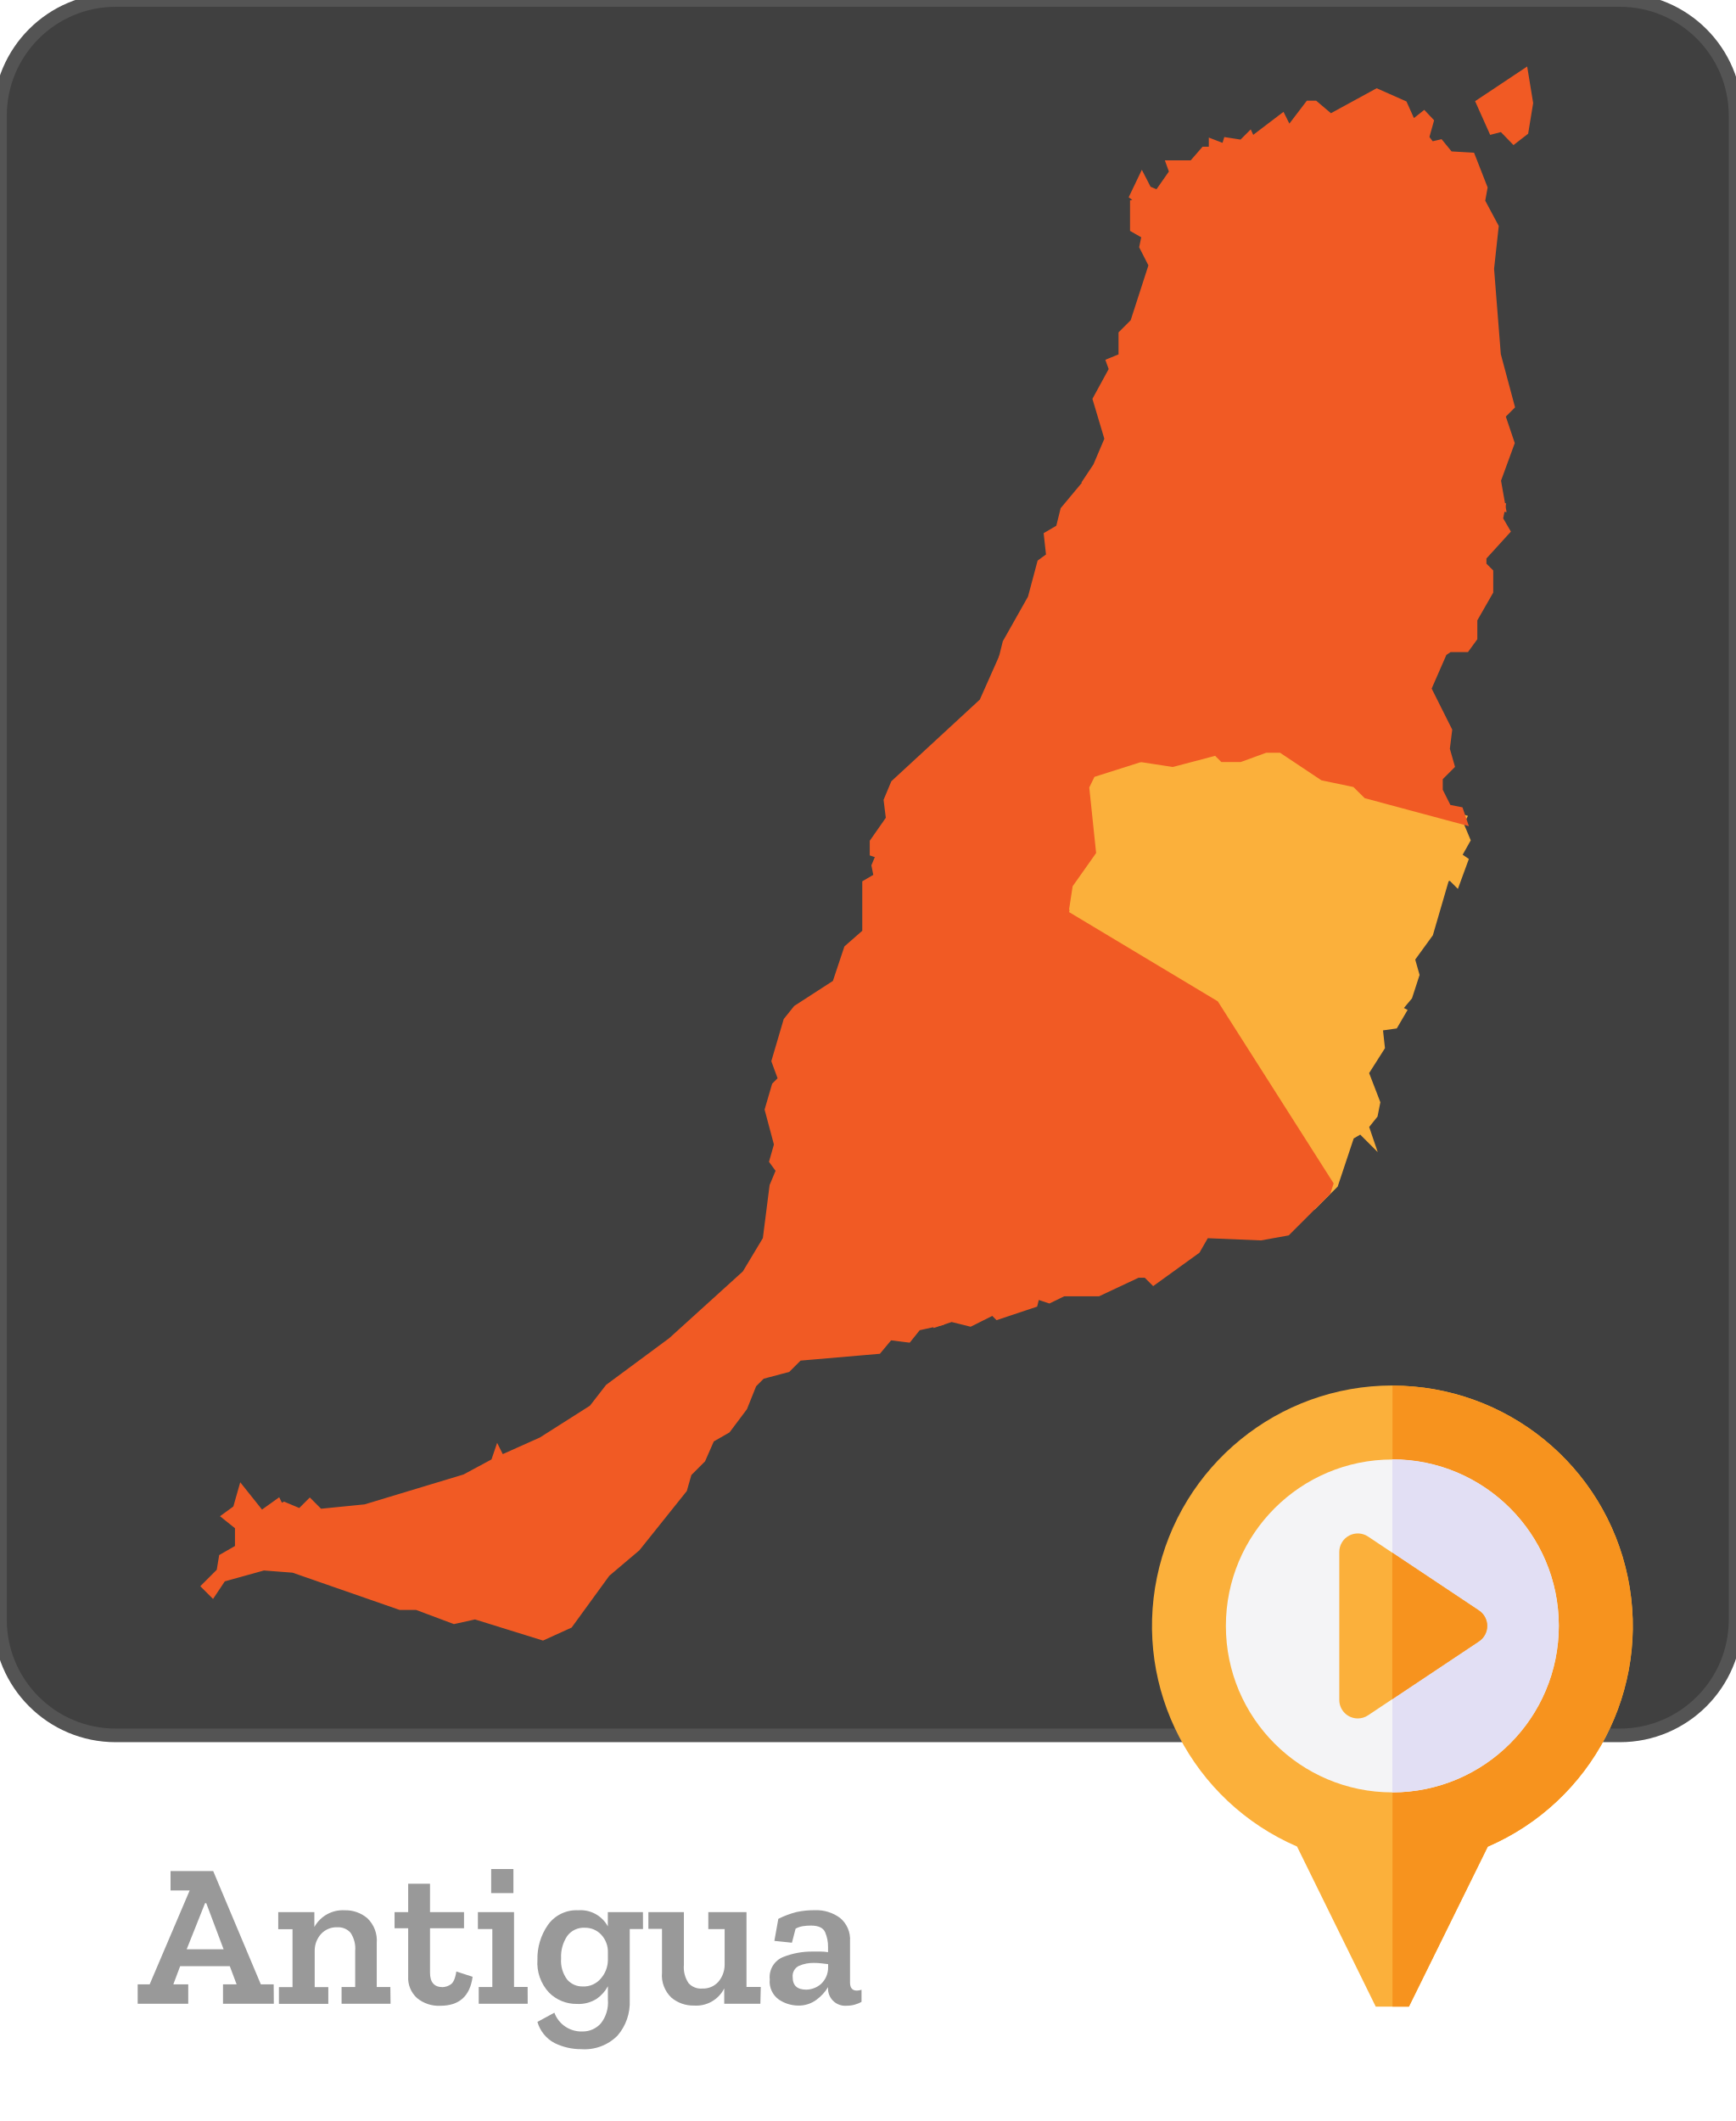
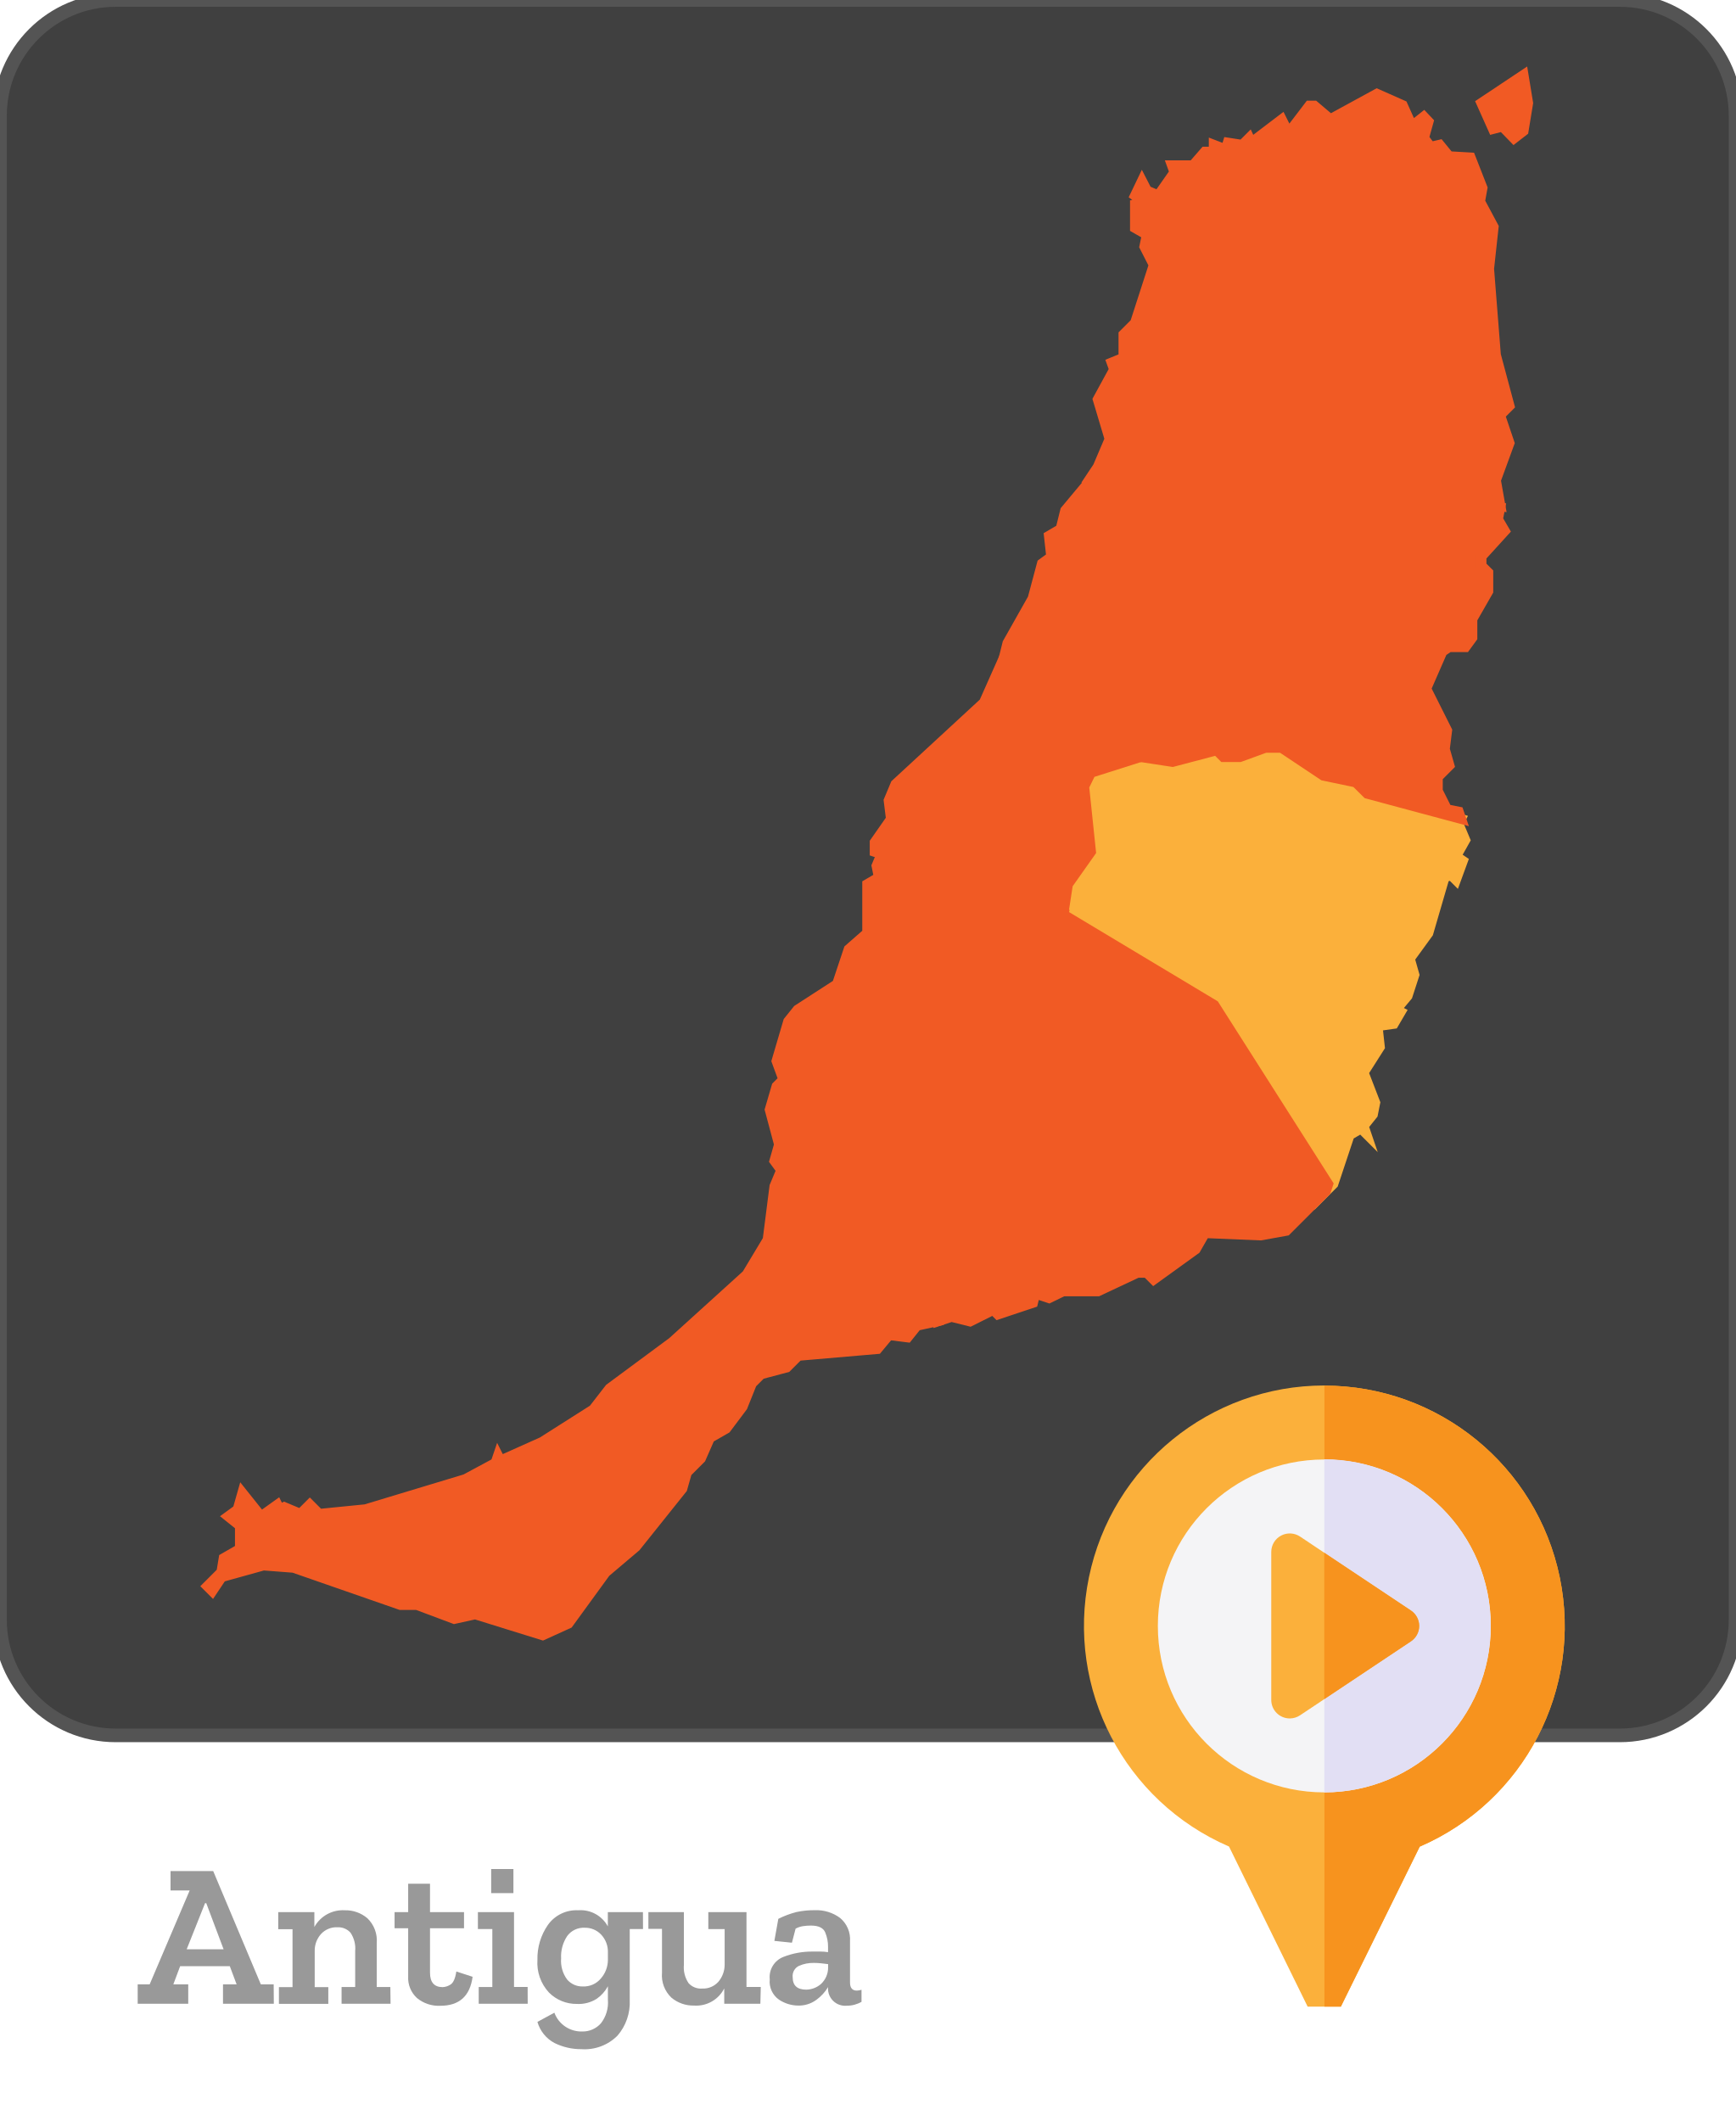
<svg xmlns="http://www.w3.org/2000/svg" id="Municipios_de_la_provincia_de_Santa_Cruz_de_Tenerife" data-name="Municipios de la provincia de Santa Cruz de Tenerife" viewBox="0 0 255.12 311.81">
  <defs>
    <style>.cls-1{fill:#404040;stroke:#545454;stroke-width:2px;}.cls-1,.cls-2,.cls-3{stroke-miterlimit:10;}.cls-2,.cls-5{fill:#fbb03b;}.cls-2{stroke:#fbb03b;}.cls-2,.cls-3{stroke-width:1.52px;}.cls-3{fill:#f15a24;stroke:#f15a24;}.cls-4{fill:#999;}.cls-6{fill:#f7931e;}.cls-7{fill:#f4f4f6;}.cls-8{fill:#e2dff4;}</style>
  </defs>
  <rect class="cls-1" width="255.12" height="255.12" rx="17.01" ry="17.01" />
  <path id="Antigua" class="cls-2" d="M214.69,120.42l-.34.68,1,2.39L214,125.89l1,.68-1,2.73-.68-.68-1,.34-2.39,8.2-2.73,3.76.68,2.39-1,3.08-1.71,2.05.68.34-1,1.71-2.39.34.34,3.08-2.39,3.76,1.71,4.44-.34,1.71-1.37,1.71.34,1-.68-.68-1.71,1-2.39,7.18-1,1,.34-1-16.74-26.31-22.21-13.33.68-4.44,3.42-4.78-1-9.57,1-2.05,7.52-2.39,4.44.68,6.49-1.71,1,1h2.39l3.76-1.37h2.39l6.15,4.1,4.78,1,1.71,1.71Z" />
  <path id="Betancuria" class="cls-3" d="M147.38,97.18l4.44,1,4.1-1,2.39,1.71h2.05l1,3.42-.68,2.05,7.18,6.83-7.52,2.39-1,2.05,1,9.57L156.95,130l-.68,4.44-6.83-1-1.37,1.71L144,131H138.5L136.79,129V127.6l-1.71-1.71-5.47-.34-1-.34v-1.37l2.39-3.42-.34-2.73,1-2.39,13-12Z" />
  <path id="La_Oliva" data-name="La Oliva" class="cls-3" d="M223.93,11.06l-6.14,4.09,1.69,3.78,1.38-.36,1.69,1.74,1.38-1.07.67-4.09Zm-21.53,2.76-6.85,3.74-2.36-2h-.71L189.4,19.6l-1-2L183.93,21l-.31-.67-1,1L180.5,21l-.31,1-1.74-.67v1h-1.33l-1.74,2h-3.07l.36,1-2.4,3.43-1.69-.71-.71-1.38-1,2.09,1.38,1-1.38.31v3.43l1.74,1-.36,1.74,1.38,2.71-2.76,8.54-1.69,1.69v3.43l-1.74.71.36,1-2.4,4.4,1.74,5.83-1.74,4.09-1.33,2,5.47,2.76,6.45,1h5.16l6.14-2.4,7.16,1,6.5-1.69,1.69,1.69,2.09.36,4.09-1.38,15.71,2.4-.67-3.78,2-5.47-1.38-4.09,1.38-1.38-2-7.47-1-12.68.67-6.14-2-3.74.36-2-1.74-4.45L213,23l-1.38-1.69-1.33.31-1-1.33.67-2.4-.67-.71-1.74,1.38-1.38-3.07Z" />
  <path id="Pájara" class="cls-3" d="M129.61,125.55l5.47.34,1.71,1.71V129L138.5,131H144l4.1,4.1,1.37-1.71,6.83,1-1.37,5.81,1.71,1v1.37l-3.76,3.08-1,2.05-3.08,2.39-2.39.68-10.93,10.59-1.71.68-1.37-1-3.76,1.71.34,2.73,2.73.68,2.39,3.42.68,1.71-1.37,3.08,1.37,3.76-.68,3.08,1,2.05-1,2.73.68,3.76,2.73,2.73.34,1.71-3.08.68-1.37,1.71-2.73-.34-1.71,2.05-11.62,1-1.71,1.71-3.76,1-1.37,1.37-1.37,3.42L106.72,210l-2.39,1.37L103,214.4l-2.05,2.05-.68,2.39-6.83,8.54-4.44,3.76-5.47,7.52-3.76,1.71-9.91-3.08-3.08.68-5.47-2.05H58.88l-15.72-5.47-4.44-.34-6.15,1.71-1.37,2.05-.68-.68,2.05-2.05.34-2.05,2.39-1.37v-3.42l-1.71-1.37,1.37-1,.68-2.39,2.73,3.42,2.39-1.71.34.68.68-.34,2.39,1,1.37-1.37,1.37,1.37,6.83-.68,14.69-4.44,4.44-2.39.34-1,.34.68L79.72,212l7.52-4.78,2.39-3.08,9.23-6.83,10.93-9.91,3.08-5.13,1-7.86,1-2.39-1-1.37.68-2.39-1.37-5.13,1-3.42,1-1-1-2.73,1.71-5.81,1.37-1.71,5.81-3.76,1.71-5.13,2.73-2.39V130l1.71-1-.34-1.71Z" />
  <path id="Puerto_del_Rosario" data-name="Puerto del Rosario" class="cls-3" d="M220.5,74.63l-.34,1.71,1,1.71-3.42,3.76v1.37l1,1v2.73L216.4,91v2.73l-1,1.37H213l-1,.68-2.39,5.47,3.08,6.15-.34,2.73.68,2.39-1.71,1.71v2.05l1.37,2.73,1.71.34.34,1L201,116.66,199.32,115l-4.78-1-6.15-4.1H186l-3.76,1.37h-2.39l-1-1-6.49,1.71-4.44-.68-7.18-6.83.68-2.05-1-3.42h-2.05l-2.39-1.71-4.1,1-4.44-1,.68-2.73L151.82,88l1.37-5.13,1.37-1-.34-3.08,1.71-1,.68-2.73,3.42-4.1,5.47,2.73,6.49,1h5.13l6.15-2.39,7.18,1,6.49-1.71,1.71,1.71,2.05.34,4.1-1.37Z" />
  <path id="Tuineje" class="cls-3" d="M194.88,175.1l-5.81,5.81-3.76.68-8.2-.34-1.37,2.39-6.15,4.44-1-1H167.2l-5.81,2.73h-5.13l-2.05,1-2.05-.68-.34,1.37-5.13,1.71-.68-.68-3.42,1.71-2.73-.68-2.05.68-.34-1.71-2.73-2.73-.68-3.76,1-2.73-1-2.05.68-3.08-1.37-3.76,1.37-3.08-.68-1.71-2.39-3.42-2.73-.68-.34-2.73,3.76-1.71,1.37,1,1.71-.68,10.93-10.59,2.39-.68,3.08-2.39,1-2.05,3.76-3.08v-1.37l-1.71-1,1.37-5.81,22.21,13.33,16.74,26.31Z" />
  <path class="cls-4" d="M40.25,294.57H32.78v-2.85h2l-1-2.67H26.48l-1,2.67h2.19v2.85H20.24v-2.85H22l5.88-13.8H25.07v-2.85h6.27l7,16.65h1.89Zm-7.38-8-2.55-6.78h-.18l-2.7,6.78Z" />
  <path class="cls-4" d="M57.41,294.57h-7.2v-2.46h2v-5.28a4.16,4.16,0,0,0-.69-2.71,2.41,2.41,0,0,0-1.92-.79,3.07,3.07,0,0,0-2.42,1,3.63,3.63,0,0,0-.92,2.43v5.37h2v2.46H41v-2.46h2v-8.52h-2.1V281.1h5.31v2.19a4.78,4.78,0,0,1,4.47-2.46A4.93,4.93,0,0,1,54,282a4.54,4.54,0,0,1,1.38,3.66v6.45h2Z" />
  <path class="cls-4" d="M69.47,290.61q-.57,4.26-4.74,4.26a5,5,0,0,1-3.44-1.14A4,4,0,0,1,60,290.55v-7.08H58V281.1h2v-4.17h3.21v4.17h5v2.37h-5V290q0,2.13,1.86,2.13a2.28,2.28,0,0,0,1.14-.37q.63-.37.87-1.93Z" />
  <path class="cls-4" d="M77.57,294.57h-7.2v-2.46h2v-8.52H70.25V281.1h5.31v11h2ZM72.2,278.31v-3.54h3.27v3.54Z" />
  <path class="cls-4" d="M94.52,283.59H92.57v10.47a7.46,7.46,0,0,1-1.79,5.19,6.81,6.81,0,0,1-5.33,2,8.79,8.79,0,0,1-3.93-.9A5.09,5.09,0,0,1,79,297.24l2.49-1.35a4.23,4.23,0,0,0,4.08,2.76,3.55,3.55,0,0,0,2.76-1.2A4.94,4.94,0,0,0,89.36,294v-2a5.32,5.32,0,0,1-1.64,1.84,4.93,4.93,0,0,1-2.92.76,5.69,5.69,0,0,1-4.1-1.67A6.42,6.42,0,0,1,79,288.12,8.64,8.64,0,0,1,80.53,283,5.14,5.14,0,0,1,85,280.83a4.55,4.55,0,0,1,4.35,2.37v-2.1h5.16Zm-5.16,4.56v-1.08a3.67,3.67,0,0,0-1-2.67,3.21,3.21,0,0,0-2.4-1,3,3,0,0,0-2.58,1.21,5.41,5.41,0,0,0-.9,3.29,4.6,4.6,0,0,0,.9,3.13,2.92,2.92,0,0,0,2.28,1,3.27,3.27,0,0,0,2.69-1.2A4.17,4.17,0,0,0,89.36,288.15Z" />
  <path class="cls-4" d="M111.77,294.57h-5.31v-2.25a4.61,4.61,0,0,1-4.44,2.52,5,5,0,0,1-3.31-1.15,4.51,4.51,0,0,1-1.4-3.68v-6.45h-2V281.1h5.22v7.74a4.16,4.16,0,0,0,.69,2.71,2.44,2.44,0,0,0,2,.79,3,3,0,0,0,2.38-1,3.87,3.87,0,0,0,.92-2.49v-5.25h-2.4V281.1h5.61v11h2.1Z" />
  <path class="cls-4" d="M114.41,282.09a13.23,13.23,0,0,1,2.67-1,12.11,12.11,0,0,1,2.7-.27,5.83,5.83,0,0,1,3.71,1.14,4.08,4.08,0,0,1,1.46,3.42v6.06q0,1.2,1,1.2a2.62,2.62,0,0,0,.69-.12l0,1.77a4.26,4.26,0,0,1-2.16.57,2.52,2.52,0,0,1-2.76-2.67v-.06A6.37,6.37,0,0,1,120,294a4.33,4.33,0,0,1-2.71.84,5.17,5.17,0,0,1-2.77-.86,3.24,3.24,0,0,1-1.37-3,3.18,3.18,0,0,1,2-3.29,11.42,11.42,0,0,1,4.29-.79q.57,0,1.17,0t1.11.09v-.75a5.34,5.34,0,0,0-.42-2.16q-.42-1-2.1-1a7.45,7.45,0,0,0-1.19.09,3.41,3.41,0,0,0-1.06.36l-.54,2.07-2.58-.27Zm7.32,7.14v-.48l-1-.12a10,10,0,0,0-1.11-.06,5.22,5.22,0,0,0-2.15.42,1.65,1.65,0,0,0-.95,1.68q0,1.83,2,1.83a3.38,3.38,0,0,0,2.16-.83A3.29,3.29,0,0,0,121.73,289.23Z" />
-   <path class="cls-5" d="M204.66,203.68a35.34,35.34,0,0,0-14,67.78L202.23,295h4.88l11.59-23.52a35.34,35.34,0,0,0-14-67.78Z" />
-   <path class="cls-6" d="M207.1,295l11.59-23.52a35.34,35.34,0,0,0-14-67.78V295Z" />
-   <path class="cls-7" d="M204.66,263.5A24.47,24.47,0,1,1,229.14,239,24.5,24.5,0,0,1,204.66,263.5Z" />
-   <path class="cls-8" d="M229.14,239a24.5,24.5,0,0,0-24.47-24.47V263.5A24.5,24.5,0,0,0,229.14,239Z" />
-   <path class="cls-5" d="M199.59,252.63a2.72,2.72,0,0,1-2.72-2.72V228.15a2.72,2.72,0,0,1,4.23-2.26l16.31,10.88a2.72,2.72,0,0,1,0,4.52L201.1,252.17a2.72,2.72,0,0,1-1.51.46Z" />
-   <path class="cls-6" d="M217.41,236.77l-12.75-8.5v21.52l12.75-8.5a2.72,2.72,0,0,0,0-4.52Z" />
+   <path class="cls-5" d="M194.66,203.68a35.34,35.34,0,0,0-14,67.78L192.22,295h4.88l11.59-23.52a35.34,35.34,0,0,0-14-67.78Z" />
+   <path class="cls-6" d="M197.1,295l11.59-23.52a35.34,35.34,0,0,0-14-67.78V295Z" />
+   <path class="cls-7" d="M194.66,263.5A24.47,24.47,0,1,1,219.14,239,24.5,24.5,0,0,1,194.66,263.5Z" />
+   <path class="cls-8" d="M219.14,239a24.5,24.5,0,0,0-24.47-24.47V263.5A24.5,24.5,0,0,0,219.14,239Z" />
+   <path class="cls-5" d="M189.59,252.63a2.72,2.72,0,0,1-2.72-2.72V228.15a2.72,2.72,0,0,1,4.23-2.26l16.31,10.88a2.72,2.72,0,0,1,0,4.52L191.1,252.17a2.72,2.72,0,0,1-1.51.46Z" />
+   <path class="cls-6" d="M207.41,236.77l-12.75-8.5v21.52l12.75-8.5a2.72,2.72,0,0,0,0-4.52Z" />
</svg>
